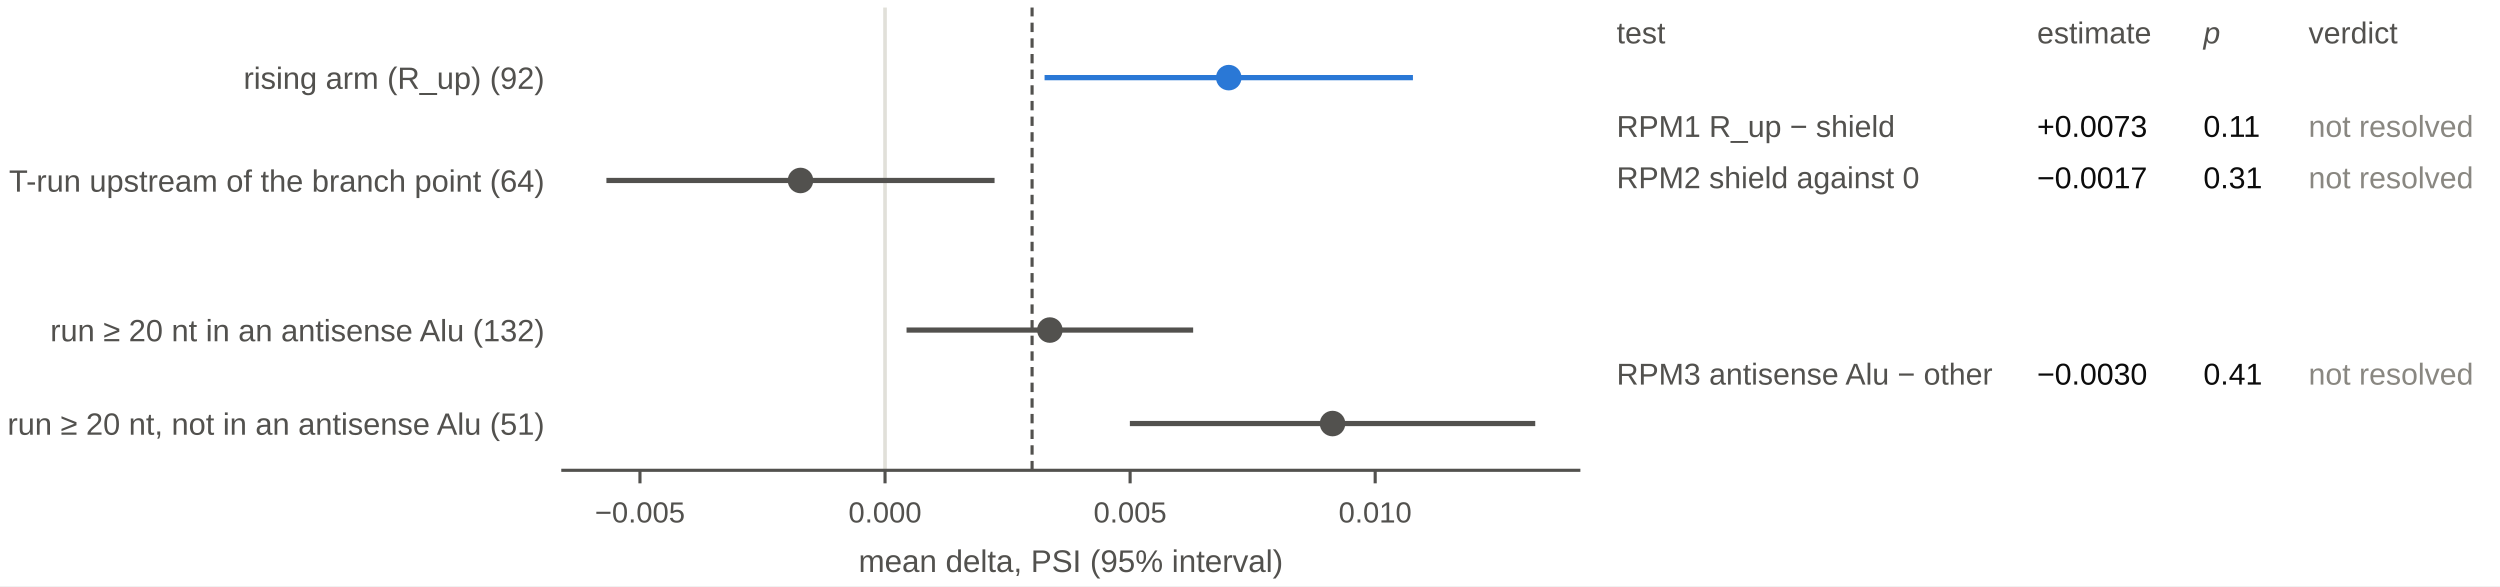
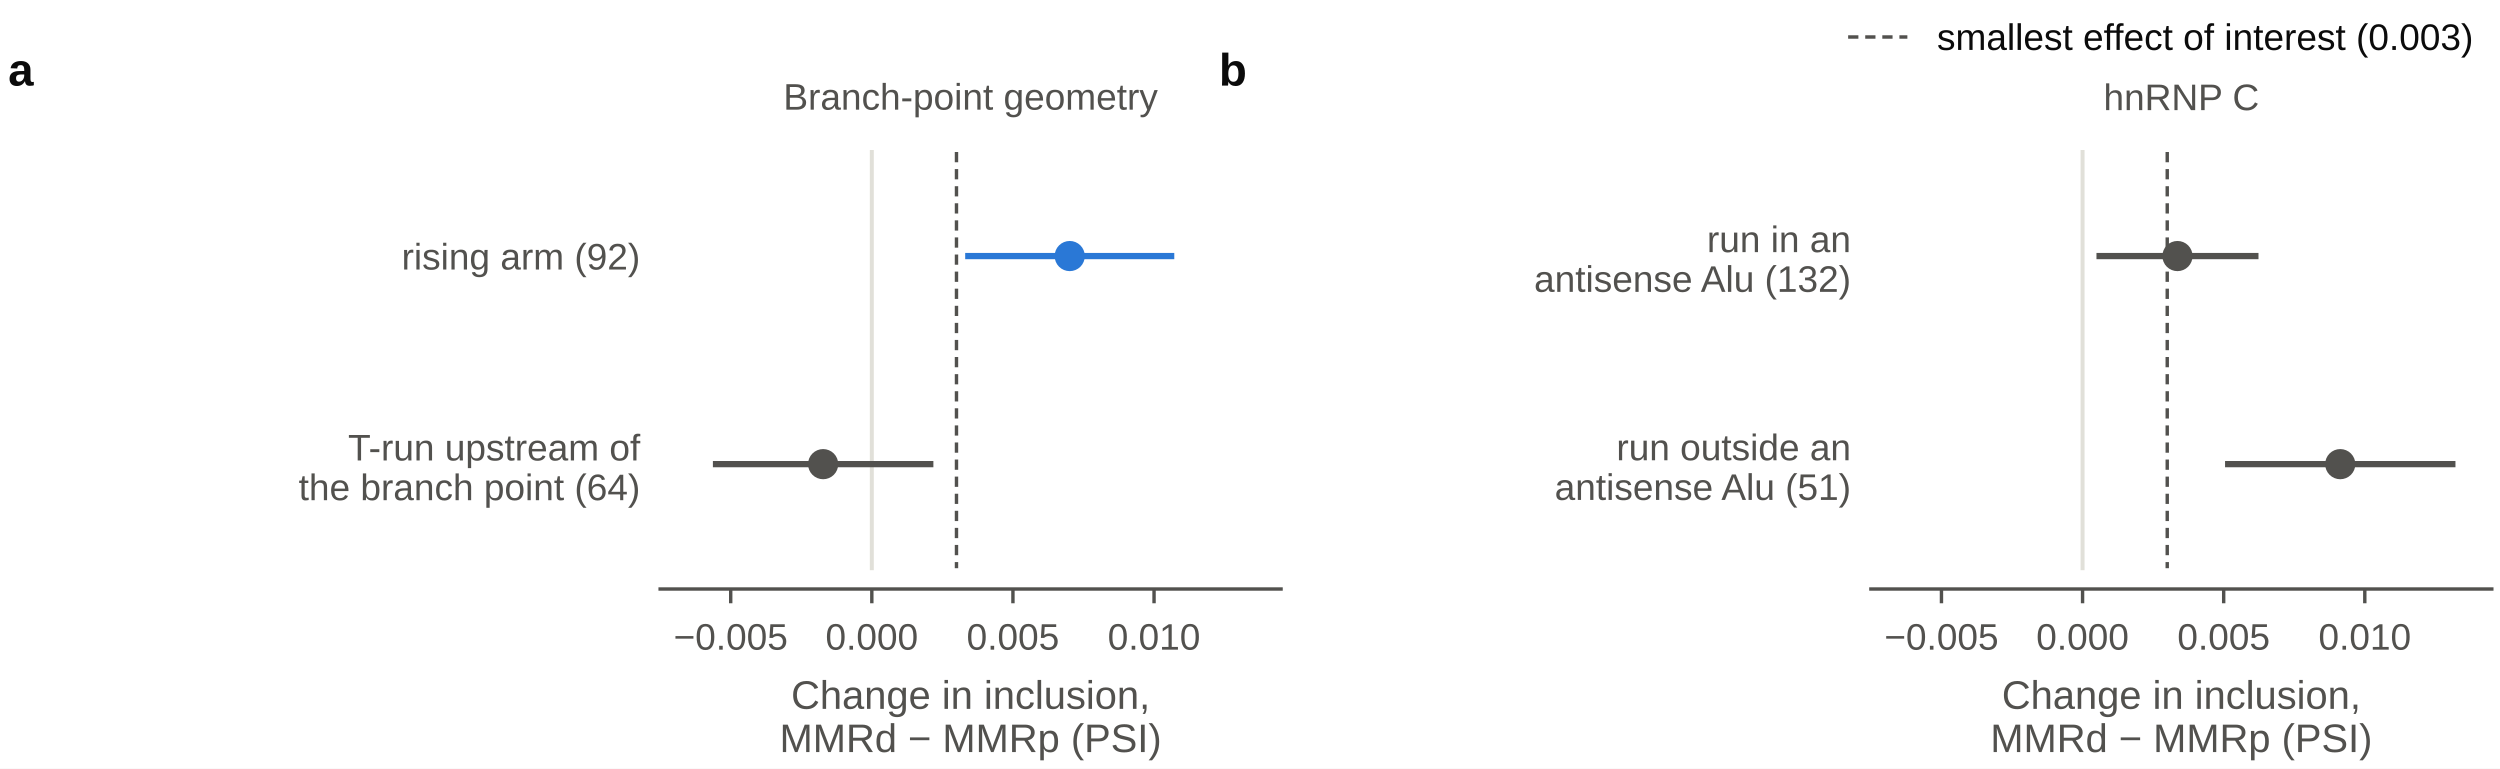
- <svg xmlns="http://www.w3.org/2000/svg" xmlns:xlink="http://www.w3.org/1999/xlink" width="479.183pt" height="112.336pt" viewBox="0 0 479.183 112.336" version="1.1">
+ <svg xmlns="http://www.w3.org/2000/svg" xmlns:xlink="http://www.w3.org/1999/xlink" width="438.973pt" height="134.966pt" viewBox="0 0 438.973 134.966" version="1.1">
  <defs>
    <style type="text/css">*{stroke-linejoin: round; stroke-linecap: butt}</style>
  </defs>
  <g id="figure_1">
    <g id="patch_1">
-       <path d="M -0 112.336  L 479.183 112.336  L 479.183 0  L -0 0  z " style="fill: #ffffff" />
+       <path d="M 0 134.966  L 438.973 134.966  L 438.973 -0  L 0 -0  z " style="fill: #ffffff" />
    </g>
    <g id="axes_1">
      <g id="patch_2">
-         <path d="M 107.881 90.144  L 302.616 90.144  L 302.616 1.44  L 107.881 1.44  z " style="fill: #ffffff" />
+         <path d="M 115.915 103.424  L 224.938 103.424  L 224.938 23.036  L 115.915 23.036  z " style="fill: #ffffff" />
      </g>
      <g id="line2d_1">
-         <path d="M 169.637 90.144  L 169.637 1.44  " clip-path="url(#p61be2c25b7)" style="fill: none; stroke: #e1e0d9; stroke-width: 0.7; stroke-linecap: square" />
+         <path d="M 153.082 26.69  L 153.082 99.77  " clip-path="url(#pf61b0b0b76)" style="fill: none; stroke: #e1e0d9; stroke-width: 0.7; stroke-linecap: square" />
+       </g>
+       <g id="line2d_2">
+         <path d="M 167.948 26.69  L 167.948 99.77  " clip-path="url(#pf61b0b0b76)" style="fill: none; stroke-dasharray: 1.8,1.2; stroke-dashoffset: 0; stroke: #52514e; stroke-width: 0.6" />
      </g>
      <g id="matplotlib.axis_1">
        <g id="xtick_1">
-           <g id="line2d_2">
+           <g id="line2d_3">
            <defs>
-               <path id="m24e92516ce" d="M 0 0  L 0 2.5  " style="stroke: #52514e; stroke-width: 0.6" />
+               <path id="m2cf7763403" d="M 0 0  L 0 2.5  " style="stroke: #52514e; stroke-width: 0.6" />
            </defs>
            <g>
-               <use xlink:href="#m24e92516ce" x="122.663" y="90.144" style="fill: #52514e; stroke: #52514e; stroke-width: 0.6" />
+               <use xlink:href="#m2cf7763403" x="128.304" y="103.424" style="fill: #52514e; stroke: #52514e; stroke-width: 0.6" />
            </g>
          </g>
          <g id="text_1">
-             <text style="font-size: 5.6px; font-family: 'Arial', 'Helvetica', 'DejaVu Sans', sans-serif; text-anchor: middle; fill: #52514e" x="122.663" y="100.152" transform="rotate(-0 122.6628 100.1524)">−0.005</text>
+             <text style="font-size: 6.5px; font-family: 'Arial', 'Helvetica', 'DejaVu Sans', sans-serif; text-anchor: middle; fill: #52514e" x="128.304" y="114.077" transform="rotate(-0 128.3035 114.077)">−0.005</text>
          </g>
        </g>
        <g id="xtick_2">
-           <g id="line2d_3">
-             <g>
-               <use xlink:href="#m24e92516ce" x="169.637" y="90.144" style="fill: #52514e; stroke: #52514e; stroke-width: 0.6" />
+           <g id="line2d_4">
+             <g>
+               <use xlink:href="#m2cf7763403" x="153.082" y="103.424" style="fill: #52514e; stroke: #52514e; stroke-width: 0.6" />
            </g>
          </g>
          <g id="text_2">
-             <text style="font-size: 5.6px; font-family: 'Arial', 'Helvetica', 'DejaVu Sans', sans-serif; text-anchor: middle; fill: #52514e" x="169.637" y="100.152" transform="rotate(-0 169.6372 100.1524)">0.000</text>
+             <text style="font-size: 6.5px; font-family: 'Arial', 'Helvetica', 'DejaVu Sans', sans-serif; text-anchor: middle; fill: #52514e" x="153.082" y="114.077" transform="rotate(-0 153.0816 114.077)">0.000</text>
          </g>
        </g>
        <g id="xtick_3">
-           <g id="line2d_4">
-             <g>
-               <use xlink:href="#m24e92516ce" x="216.612" y="90.144" style="fill: #52514e; stroke: #52514e; stroke-width: 0.6" />
+           <g id="line2d_5">
+             <g>
+               <use xlink:href="#m2cf7763403" x="177.86" y="103.424" style="fill: #52514e; stroke: #52514e; stroke-width: 0.6" />
            </g>
          </g>
          <g id="text_3">
-             <text style="font-size: 5.6px; font-family: 'Arial', 'Helvetica', 'DejaVu Sans', sans-serif; text-anchor: middle; fill: #52514e" x="216.612" y="100.152" transform="rotate(-0 216.6115 100.1524)">0.005</text>
+             <text style="font-size: 6.5px; font-family: 'Arial', 'Helvetica', 'DejaVu Sans', sans-serif; text-anchor: middle; fill: #52514e" x="177.86" y="114.077" transform="rotate(-0 177.8596 114.077)">0.005</text>
          </g>
        </g>
        <g id="xtick_4">
-           <g id="line2d_5">
-             <g>
-               <use xlink:href="#m24e92516ce" x="263.586" y="90.144" style="fill: #52514e; stroke: #52514e; stroke-width: 0.6" />
+           <g id="line2d_6">
+             <g>
+               <use xlink:href="#m2cf7763403" x="202.638" y="103.424" style="fill: #52514e; stroke: #52514e; stroke-width: 0.6" />
            </g>
          </g>
          <g id="text_4">
-             <text style="font-size: 5.6px; font-family: 'Arial', 'Helvetica', 'DejaVu Sans', sans-serif; text-anchor: middle; fill: #52514e" x="263.586" y="100.152" transform="rotate(-0 263.5859 100.1524)">0.010</text>
+             <text style="font-size: 6.5px; font-family: 'Arial', 'Helvetica', 'DejaVu Sans', sans-serif; text-anchor: middle; fill: #52514e" x="202.638" y="114.077" transform="rotate(-0 202.6376 114.077)">0.010</text>
          </g>
        </g>
        <g id="text_5">
-           <text style="font-size: 6px; font-family: 'Arial', 'Helvetica', 'DejaVu Sans', sans-serif; text-anchor: middle; fill: #52514e" x="205.249" y="109.633" transform="rotate(-0 205.2485 109.6332)">mean delta, PSI (95% interval)</text>
+           <text style="font-size: 7px; font-family: 'Arial', 'Helvetica', 'DejaVu Sans', sans-serif; fill: #52514e" transform="translate(138.9076 124.4646)">Change in inclusion,</text>
+           <text style="font-size: 7px; font-family: 'Arial', 'Helvetica', 'DejaVu Sans', sans-serif; fill: #52514e" transform="translate(136.8831 132.0529)">MMRd − MMRp (PSI)</text>
        </g>
      </g>
      <g id="matplotlib.axis_2">
        <g id="ytick_1">
-           <g id="line2d_6" />
+           <g id="line2d_7" />
          <g id="text_6">
-             <text style="font-size: 5.9px; font-family: 'Arial', 'Helvetica', 'DejaVu Sans', sans-serif; text-anchor: end; fill: #52514e" x="104.381" y="17.028" transform="rotate(-0 104.3812 17.02751)">rising arm (R_up) (92)</text>
+             <text style="font-size: 6.5px; font-family: 'Arial', 'Helvetica', 'DejaVu Sans', sans-serif; text-anchor: end; fill: #52514e" x="112.415" y="47.326" transform="rotate(-0 112.4145 47.3263)">rising arm (92)</text>
          </g>
        </g>
        <g id="ytick_2">
-           <g id="line2d_7" />
+           <g id="line2d_8" />
          <g id="text_7">
-             <text style="font-size: 5.9px; font-family: 'Arial', 'Helvetica', 'DejaVu Sans', sans-serif; text-anchor: end; fill: #52514e" x="104.381" y="36.74" transform="rotate(-0 104.3812 36.73951)">T-run upstream of the branch point (64)</text>
-           </g>
-         </g>
-         <g id="ytick_3">
-           <g id="line2d_8" />
-           <g id="text_8">
-             <text style="font-size: 5.9px; font-family: 'Arial', 'Helvetica', 'DejaVu Sans', sans-serif; text-anchor: end; fill: #52514e" x="104.381" y="65.412" transform="rotate(-0 104.3812 65.41151)">run ≥ 20 nt in an antisense Alu (132)</text>
-           </g>
-         </g>
-         <g id="ytick_4">
-           <g id="line2d_9" />
-           <g id="text_9">
-             <text style="font-size: 5.9px; font-family: 'Arial', 'Helvetica', 'DejaVu Sans', sans-serif; text-anchor: end; fill: #52514e" x="104.381" y="83.332" transform="rotate(-0 104.3812 83.33151)">run ≥ 20 nt, not in an antisense Alu (51)</text>
-           </g>
-         </g>
+             <text style="font-size: 6.5px; font-family: 'Arial', 'Helvetica', 'DejaVu Sans', sans-serif; fill: #52514e" transform="translate(61.11937 80.85447)">T-run upstream of</text>
+             <text style="font-size: 6.5px; font-family: 'Arial', 'Helvetica', 'DejaVu Sans', sans-serif; fill: #52514e" transform="translate(52.4378 87.8245)">the branch point (64)</text>
+           </g>
+         </g>
+       </g>
+       <g id="line2d_9">
+         <path d="M 169.476 44.96  L 206.191 44.96  " clip-path="url(#pf61b0b0b76)" style="fill: none; stroke: #2a78d6; stroke-width: 1.1" />
      </g>
      <g id="line2d_10">
-         <path d="M 200.717 14.88  L 270.322 14.88  " clip-path="url(#p61be2c25b7)" style="fill: none; stroke: #2a78d6; stroke-linecap: square" />
+         <path d="M 125.176 81.5  L 163.892 81.5  " clip-path="url(#pf61b0b0b76)" style="fill: none; stroke: #52514e; stroke-width: 1.1" />
+       </g>
+       <g id="patch_3">
+         <path d="M 115.915 103.424  L 224.938 103.424  " style="fill: none; stroke: #52514e; stroke-width: 0.6; stroke-linejoin: miter; stroke-linecap: square" />
      </g>
      <g id="line2d_11">
        <defs>
-           <path id="m239b536bc0" d="M 0 1.95  C 0.517 1.95 1.013 1.745 1.379 1.379  C 1.745 1.013 1.95 0.517 1.95 0  C 1.95 -0.517 1.745 -1.013 1.379 -1.379  C 1.013 -1.745 0.517 -1.95 0 -1.95  C -0.517 -1.95 -1.013 -1.745 -1.379 -1.379  C -1.745 -1.013 -1.95 -0.517 -1.95 0  C -1.95 0.517 -1.745 1.013 -1.379 1.379  C -1.013 1.745 -0.517 1.95 0 1.95  z " style="stroke: #2a78d6" />
+           <path id="mb9a1234d9f" d="M 0 2.2  C 0.583 2.2 1.143 1.968 1.556 1.556  C 1.968 1.143 2.2 0.583 2.2 0  C 2.2 -0.583 1.968 -1.143 1.556 -1.556  C 1.143 -1.968 0.583 -2.2 0 -2.2  C -0.583 -2.2 -1.143 -1.968 -1.556 -1.556  C -1.968 -1.143 -2.2 -0.583 -2.2 0  C -2.2 0.583 -1.968 1.143 -1.556 1.556  C -1.143 1.968 -0.583 2.2 0 2.2  z " style="stroke: #2a78d6; stroke-width: 0.9" />
        </defs>
-         <g clip-path="url(#p61be2c25b7)">
-           <use xlink:href="#m239b536bc0" x="235.52" y="14.88" style="fill: #2a78d6; stroke: #2a78d6" />
+         <g clip-path="url(#pf61b0b0b76)">
+           <use xlink:href="#mb9a1234d9f" x="187.833" y="44.96" style="fill: #2a78d6; stroke: #2a78d6; stroke-width: 0.9" />
        </g>
      </g>
      <g id="line2d_12">
-         <path d="M 116.733 34.592  L 190.131 34.592  " clip-path="url(#p61be2c25b7)" style="fill: none; stroke: #52514e; stroke-linecap: square" />
-       </g>
-       <g id="line2d_13">
        <defs>
-           <path id="mc08b7b5a3f" d="M 0 1.95  C 0.517 1.95 1.013 1.745 1.379 1.379  C 1.745 1.013 1.95 0.517 1.95 0  C 1.95 -0.517 1.745 -1.013 1.379 -1.379  C 1.013 -1.745 0.517 -1.95 0 -1.95  C -0.517 -1.95 -1.013 -1.745 -1.379 -1.379  C -1.745 -1.013 -1.95 -0.517 -1.95 0  C -1.95 0.517 -1.745 1.013 -1.379 1.379  C -1.013 1.745 -0.517 1.95 0 1.95  z " style="stroke: #52514e" />
+           <path id="m1eeeae5afb" d="M 0 2.2  C 0.583 2.2 1.143 1.968 1.556 1.556  C 1.968 1.143 2.2 0.583 2.2 0  C 2.2 -0.583 1.968 -1.143 1.556 -1.556  C 1.143 -1.968 0.583 -2.2 0 -2.2  C -0.583 -2.2 -1.143 -1.968 -1.556 -1.556  C -1.968 -1.143 -2.2 -0.583 -2.2 0  C -2.2 0.583 -1.968 1.143 -1.556 1.556  C -1.143 1.968 -0.583 2.2 0 2.2  z " style="stroke: #52514e; stroke-width: 0.9" />
        </defs>
-         <g clip-path="url(#p61be2c25b7)">
-           <use xlink:href="#mc08b7b5a3f" x="153.432" y="34.592" style="fill: #52514e; stroke: #52514e" />
-         </g>
-       </g>
-       <g id="line2d_14">
-         <path d="M 174.261 63.264  L 228.196 63.264  " clip-path="url(#p61be2c25b7)" style="fill: none; stroke: #52514e; stroke-linecap: square" />
-       </g>
-       <g id="line2d_15">
-         <g clip-path="url(#p61be2c25b7)">
-           <use xlink:href="#mc08b7b5a3f" x="201.229" y="63.264" style="fill: #52514e; stroke: #52514e" />
-         </g>
-       </g>
-       <g id="line2d_16">
-         <path d="M 217.065 81.184  L 293.764 81.184  " clip-path="url(#p61be2c25b7)" style="fill: none; stroke: #52514e; stroke-linecap: square" />
-       </g>
-       <g id="line2d_17">
-         <g clip-path="url(#p61be2c25b7)">
-           <use xlink:href="#mc08b7b5a3f" x="255.415" y="81.184" style="fill: #52514e; stroke: #52514e" />
-         </g>
-       </g>
-       <g id="line2d_18">
-         <path d="M 197.822 90.144  L 197.822 1.44  " clip-path="url(#p61be2c25b7)" style="fill: none; stroke-dasharray: 1.8,1.2; stroke-dashoffset: 0; stroke: #52514e; stroke-width: 0.6" />
-       </g>
-       <g id="patch_3">
-         <path d="M 107.881 90.144  L 302.616 90.144  " style="fill: none; stroke: #52514e; stroke-width: 0.6; stroke-linejoin: miter; stroke-linecap: square" />
+         <g clip-path="url(#pf61b0b0b76)">
+           <use xlink:href="#m1eeeae5afb" x="144.534" y="81.5" style="fill: #52514e; stroke: #52514e; stroke-width: 0.9" />
+         </g>
+       </g>
+       <g id="text_8">
+         <text style="font-size: 6.5px; font-family: 'Arial', 'Helvetica', 'DejaVu Sans', sans-serif; text-anchor: middle; fill: #52514e" x="170.426" y="19.257" transform="rotate(-0 170.4262 19.25672)">Branch-point geometry</text>
+       </g>
+       <g id="text_9">
+         <text style="font-weight: 700; font-size: 8px; font-family: 'Arial', 'Helvetica', 'DejaVu Sans', sans-serif; text-anchor: start; fill: #0b0b0b" x="1.44" y="15.027" transform="rotate(-0 1.44 15.02661)">a</text>
      </g>
    </g>
    <g id="axes_2">
-       <g id="text_10">
-         <text style="font-size: 5.8px; font-family: 'Arial', 'Helvetica', 'DejaVu Sans', sans-serif; text-anchor: start; fill: #52514e" x="309.868" y="8.315" transform="rotate(-0 309.8681 8.315391)">test</text>
-       </g>
-       <g id="text_11">
-         <text style="font-size: 5.8px; font-family: 'Arial', 'Helvetica', 'DejaVu Sans', sans-serif; text-anchor: start; fill: #52514e" x="390.448" y="8.315" transform="rotate(-0 390.448 8.315391)">estimate</text>
-       </g>
-       <g id="text_12">
-         <text style="font-style: italic; font-size: 5.8px; font-family: 'Arial', 'Helvetica', 'DejaVu Sans', sans-serif; text-anchor: start; fill: #52514e" x="422.344" y="8.315" transform="rotate(-0 422.3442 8.315391)">p</text>
-       </g>
-       <g id="text_13">
-         <text style="font-size: 5.8px; font-family: 'Arial', 'Helvetica', 'DejaVu Sans', sans-serif; text-anchor: start; fill: #52514e" x="442.489" y="8.315" transform="rotate(-0 442.4892 8.315391)">verdict</text>
-       </g>
-       <g id="text_14">
-         <text style="font-size: 5.8px; font-family: 'Arial', 'Helvetica', 'DejaVu Sans', sans-serif; text-anchor: start; fill: #52514e" x="309.868" y="26.244" transform="rotate(-0 309.8681 26.244)">RPM1  R_up − shield</text>
-       </g>
-       <g id="text_15">
-         <text style="font-size: 5.8px; font-family: 'Arial', 'Helvetica', 'DejaVu Sans', sans-serif; text-anchor: start; fill: #0b0b0b" x="390.448" y="26.235" transform="rotate(-0 390.448 26.23539)">+0.0073</text>
-       </g>
-       <g id="text_16">
-         <text style="font-size: 5.8px; font-family: 'Arial', 'Helvetica', 'DejaVu Sans', sans-serif; text-anchor: start; fill: #0b0b0b" x="422.344" y="26.235" transform="rotate(-0 422.3442 26.23539)">0.11</text>
+       <g id="patch_4">
+         <path d="M 328.51 103.424  L 437.533 103.424  L 437.533 23.036  L 328.51 23.036  z " style="fill: #ffffff" />
+       </g>
+       <g id="line2d_13">
+         <path d="M 365.677 26.69  L 365.677 99.77  " clip-path="url(#p8c12606e81)" style="fill: none; stroke: #e1e0d9; stroke-width: 0.7; stroke-linecap: square" />
+       </g>
+       <g id="line2d_14">
+         <path d="M 380.544 26.69  L 380.544 99.77  " clip-path="url(#p8c12606e81)" style="fill: none; stroke-dasharray: 1.8,1.2; stroke-dashoffset: 0; stroke: #52514e; stroke-width: 0.6" />
+       </g>
+       <g id="matplotlib.axis_3">
+         <g id="xtick_5">
+           <g id="line2d_15">
+             <g>
+               <use xlink:href="#m2cf7763403" x="340.899" y="103.424" style="fill: #52514e; stroke: #52514e; stroke-width: 0.6" />
+             </g>
+           </g>
+           <g id="text_10">
+             <text style="font-size: 6.5px; font-family: 'Arial', 'Helvetica', 'DejaVu Sans', sans-serif; text-anchor: middle; fill: #52514e" x="340.899" y="114.077" transform="rotate(-0 340.8991 114.077)">−0.005</text>
+           </g>
+         </g>
+         <g id="xtick_6">
+           <g id="line2d_16">
+             <g>
+               <use xlink:href="#m2cf7763403" x="365.677" y="103.424" style="fill: #52514e; stroke: #52514e; stroke-width: 0.6" />
+             </g>
+           </g>
+           <g id="text_11">
+             <text style="font-size: 6.5px; font-family: 'Arial', 'Helvetica', 'DejaVu Sans', sans-serif; text-anchor: middle; fill: #52514e" x="365.677" y="114.077" transform="rotate(-0 365.6771 114.077)">0.000</text>
+           </g>
+         </g>
+         <g id="xtick_7">
+           <g id="line2d_17">
+             <g>
+               <use xlink:href="#m2cf7763403" x="390.455" y="103.424" style="fill: #52514e; stroke: #52514e; stroke-width: 0.6" />
+             </g>
+           </g>
+           <g id="text_12">
+             <text style="font-size: 6.5px; font-family: 'Arial', 'Helvetica', 'DejaVu Sans', sans-serif; text-anchor: middle; fill: #52514e" x="390.455" y="114.077" transform="rotate(-0 390.4552 114.077)">0.005</text>
+           </g>
+         </g>
+         <g id="xtick_8">
+           <g id="line2d_18">
+             <g>
+               <use xlink:href="#m2cf7763403" x="415.233" y="103.424" style="fill: #52514e; stroke: #52514e; stroke-width: 0.6" />
+             </g>
+           </g>
+           <g id="text_13">
+             <text style="font-size: 6.5px; font-family: 'Arial', 'Helvetica', 'DejaVu Sans', sans-serif; text-anchor: middle; fill: #52514e" x="415.233" y="114.077" transform="rotate(-0 415.2332 114.077)">0.010</text>
+           </g>
+         </g>
+         <g id="text_14">
+           <text style="font-size: 7px; font-family: 'Arial', 'Helvetica', 'DejaVu Sans', sans-serif; fill: #52514e" transform="translate(351.5031 124.4646)">Change in inclusion,</text>
+           <text style="font-size: 7px; font-family: 'Arial', 'Helvetica', 'DejaVu Sans', sans-serif; fill: #52514e" transform="translate(349.4786 132.0529)">MMRd − MMRp (PSI)</text>
+         </g>
+       </g>
+       <g id="matplotlib.axis_4">
+         <g id="ytick_3">
+           <g id="line2d_19" />
+           <g id="text_15">
+             <text style="font-size: 6.5px; font-family: 'Arial', 'Helvetica', 'DejaVu Sans', sans-serif; fill: #52514e" transform="translate(299.7169 44.27486)">run in an</text>
+             <text style="font-size: 6.5px; font-family: 'Arial', 'Helvetica', 'DejaVu Sans', sans-serif; fill: #52514e" transform="translate(269.366 51.24489)">antisense Alu (132)</text>
+           </g>
+         </g>
+         <g id="ytick_4">
+           <g id="line2d_20" />
+           <g id="text_16">
+             <text style="font-size: 6.5px; font-family: 'Arial', 'Helvetica', 'DejaVu Sans', sans-serif; fill: #52514e" transform="translate(283.8173 80.81486)">run outside an</text>
+             <text style="font-size: 6.5px; font-family: 'Arial', 'Helvetica', 'DejaVu Sans', sans-serif; fill: #52514e" transform="translate(272.9806 87.78489)">antisense Alu (51)</text>
+           </g>
+         </g>
+       </g>
+       <g id="line2d_21">
+         <path d="M 368.116 44.96  L 396.566 44.96  " clip-path="url(#p8c12606e81)" style="fill: none; stroke: #52514e; stroke-width: 1.1" />
+       </g>
+       <g id="line2d_22">
+         <path d="M 390.695 81.5  L 431.152 81.5  " clip-path="url(#p8c12606e81)" style="fill: none; stroke: #52514e; stroke-width: 1.1" />
+       </g>
+       <g id="patch_5">
+         <path d="M 328.51 103.424  L 437.533 103.424  " style="fill: none; stroke: #52514e; stroke-width: 0.6; stroke-linejoin: miter; stroke-linecap: square" />
+       </g>
+       <g id="line2d_23">
+         <g clip-path="url(#p8c12606e81)">
+           <use xlink:href="#m1eeeae5afb" x="382.341" y="44.96" style="fill: #52514e; stroke: #52514e; stroke-width: 0.9" />
+         </g>
+       </g>
+       <g id="line2d_24">
+         <g clip-path="url(#p8c12606e81)">
+           <use xlink:href="#m1eeeae5afb" x="410.923" y="81.5" style="fill: #52514e; stroke: #52514e; stroke-width: 0.9" />
+         </g>
      </g>
      <g id="text_17">
-         <text style="font-size: 5.8px; font-family: 'Arial', 'Helvetica', 'DejaVu Sans', sans-serif; text-anchor: start; fill: #898781" x="442.489" y="26.235" transform="rotate(-0 442.4892 26.23539)">not resolved</text>
+         <text style="font-size: 6.5px; font-family: 'Arial', 'Helvetica', 'DejaVu Sans', sans-serif; text-anchor: middle; fill: #52514e" x="383.022" y="19.333" transform="rotate(-0 383.0217 19.33289)">hnRNP C</text>
      </g>
      <g id="text_18">
-         <text style="font-size: 5.8px; font-family: 'Arial', 'Helvetica', 'DejaVu Sans', sans-serif; text-anchor: start; fill: #52514e" x="309.868" y="36.066" transform="rotate(-0 309.8681 36.06602)">RPM2  shield against 0</text>
-       </g>
-       <g id="text_19">
-         <text style="font-size: 5.8px; font-family: 'Arial', 'Helvetica', 'DejaVu Sans', sans-serif; text-anchor: start; fill: #0b0b0b" x="390.448" y="36.091" transform="rotate(-0 390.448 36.09139)">−0.0017</text>
-       </g>
-       <g id="text_20">
-         <text style="font-size: 5.8px; font-family: 'Arial', 'Helvetica', 'DejaVu Sans', sans-serif; text-anchor: start; fill: #0b0b0b" x="422.344" y="36.091" transform="rotate(-0 422.3442 36.09139)">0.31</text>
-       </g>
-       <g id="text_21">
-         <text style="font-size: 5.8px; font-family: 'Arial', 'Helvetica', 'DejaVu Sans', sans-serif; text-anchor: start; fill: #898781" x="442.489" y="36.091" transform="rotate(-0 442.4892 36.09139)">not resolved</text>
-       </g>
-       <g id="text_22">
-         <text style="font-size: 5.8px; font-family: 'Arial', 'Helvetica', 'DejaVu Sans', sans-serif; text-anchor: start; fill: #52514e" x="309.868" y="73.723" transform="rotate(-0 309.8681 73.72339)">RPM3  antisense Alu − other</text>
-       </g>
-       <g id="text_23">
-         <text style="font-size: 5.8px; font-family: 'Arial', 'Helvetica', 'DejaVu Sans', sans-serif; text-anchor: start; fill: #0b0b0b" x="390.448" y="73.723" transform="rotate(-0 390.448 73.72339)">−0.0030</text>
-       </g>
-       <g id="text_24">
-         <text style="font-size: 5.8px; font-family: 'Arial', 'Helvetica', 'DejaVu Sans', sans-serif; text-anchor: start; fill: #0b0b0b" x="422.344" y="73.723" transform="rotate(-0 422.3442 73.72339)">0.41</text>
-       </g>
-       <g id="text_25">
-         <text style="font-size: 5.8px; font-family: 'Arial', 'Helvetica', 'DejaVu Sans', sans-serif; text-anchor: start; fill: #898781" x="442.489" y="73.723" transform="rotate(-0 442.4892 73.72339)">not resolved</text>
+         <text style="font-weight: 700; font-size: 8px; font-family: 'Arial', 'Helvetica', 'DejaVu Sans', sans-serif; text-anchor: start; fill: #0b0b0b" x="214.036" y="15.027" transform="rotate(-0 214.0355 15.02661)">b</text>
+       </g>
+       <g id="legend_1">
+         <g id="line2d_25">
+           <path d="M 324.513 6.497  L 329.713 6.497  L 334.913 6.497  " style="fill: none; stroke-dasharray: 1.8,1.2; stroke-dashoffset: 0; stroke: #52514e; stroke-width: 0.6" />
+         </g>
+         <g id="text_19">
+           <text style="font-size: 6.5px; font-family: 'Arial', 'Helvetica', 'DejaVu Sans', sans-serif; text-anchor: start; fill: #0b0b0b" x="340.113" y="8.772" transform="rotate(-0 340.1126 8.771797)">smallest effect of interest (0.003)</text>
+         </g>
      </g>
    </g>
  </g>
  <defs>
-     <clipPath id="p61be2c25b7">
-       <rect x="107.881" y="1.44" width="194.735" height="88.704" />
+     <clipPath id="pf61b0b0b76">
+       <rect x="115.915" y="23.036" width="109.023" height="80.388" />
+     </clipPath>
+     <clipPath id="p8c12606e81">
+       <rect x="328.51" y="23.036" width="109.023" height="80.388" />
    </clipPath>
  </defs>
</svg>
